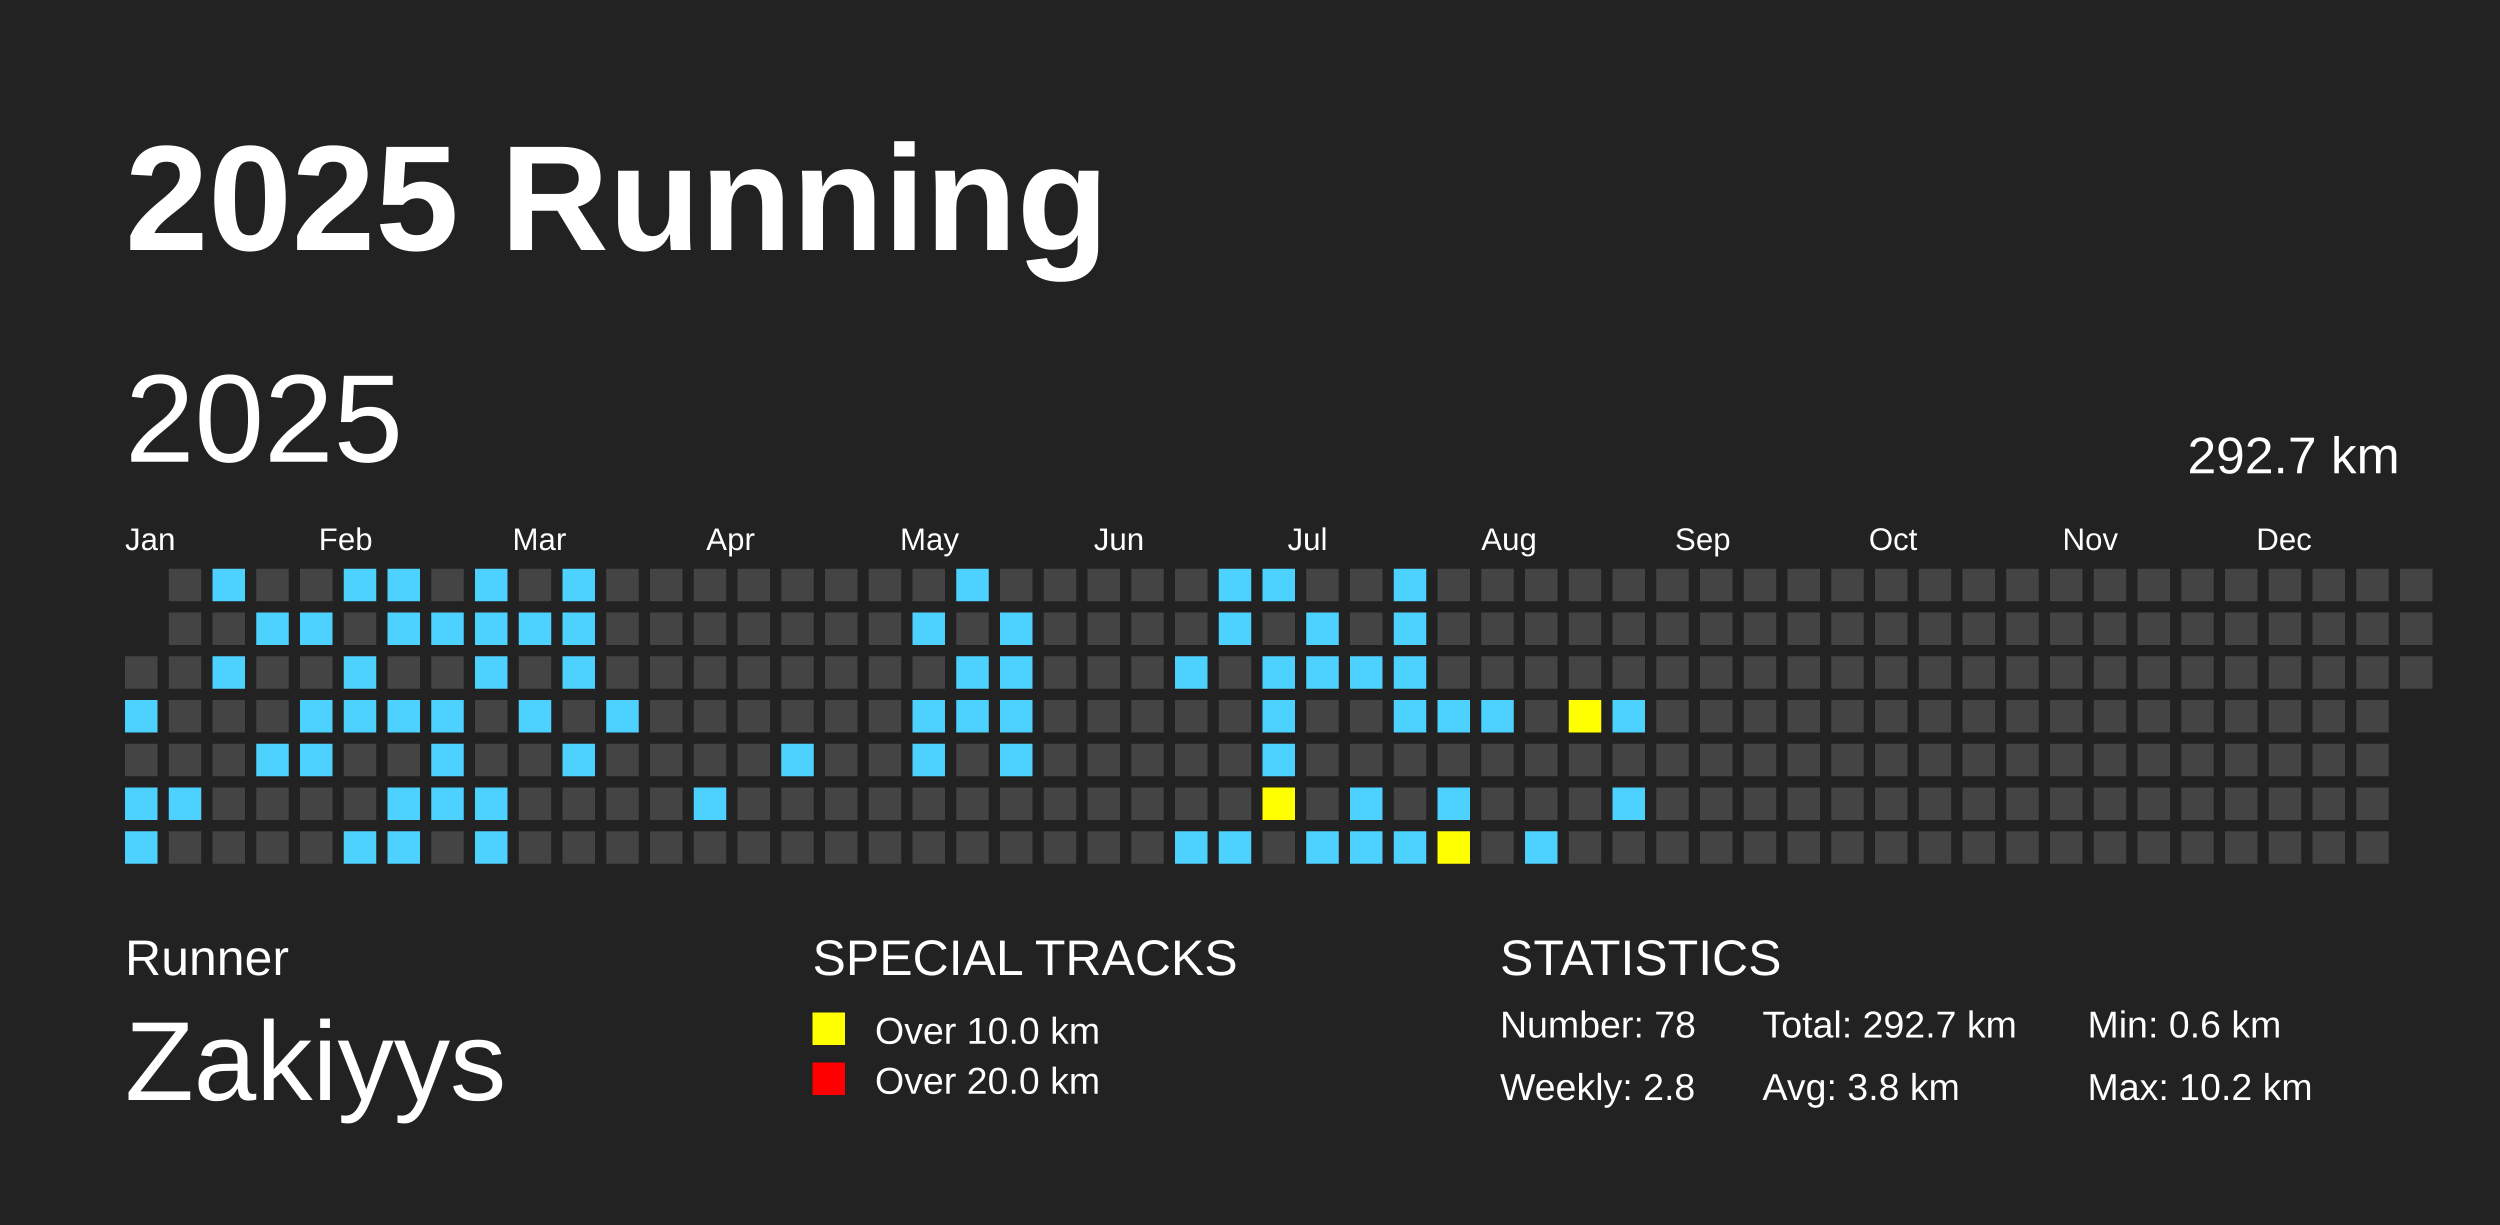
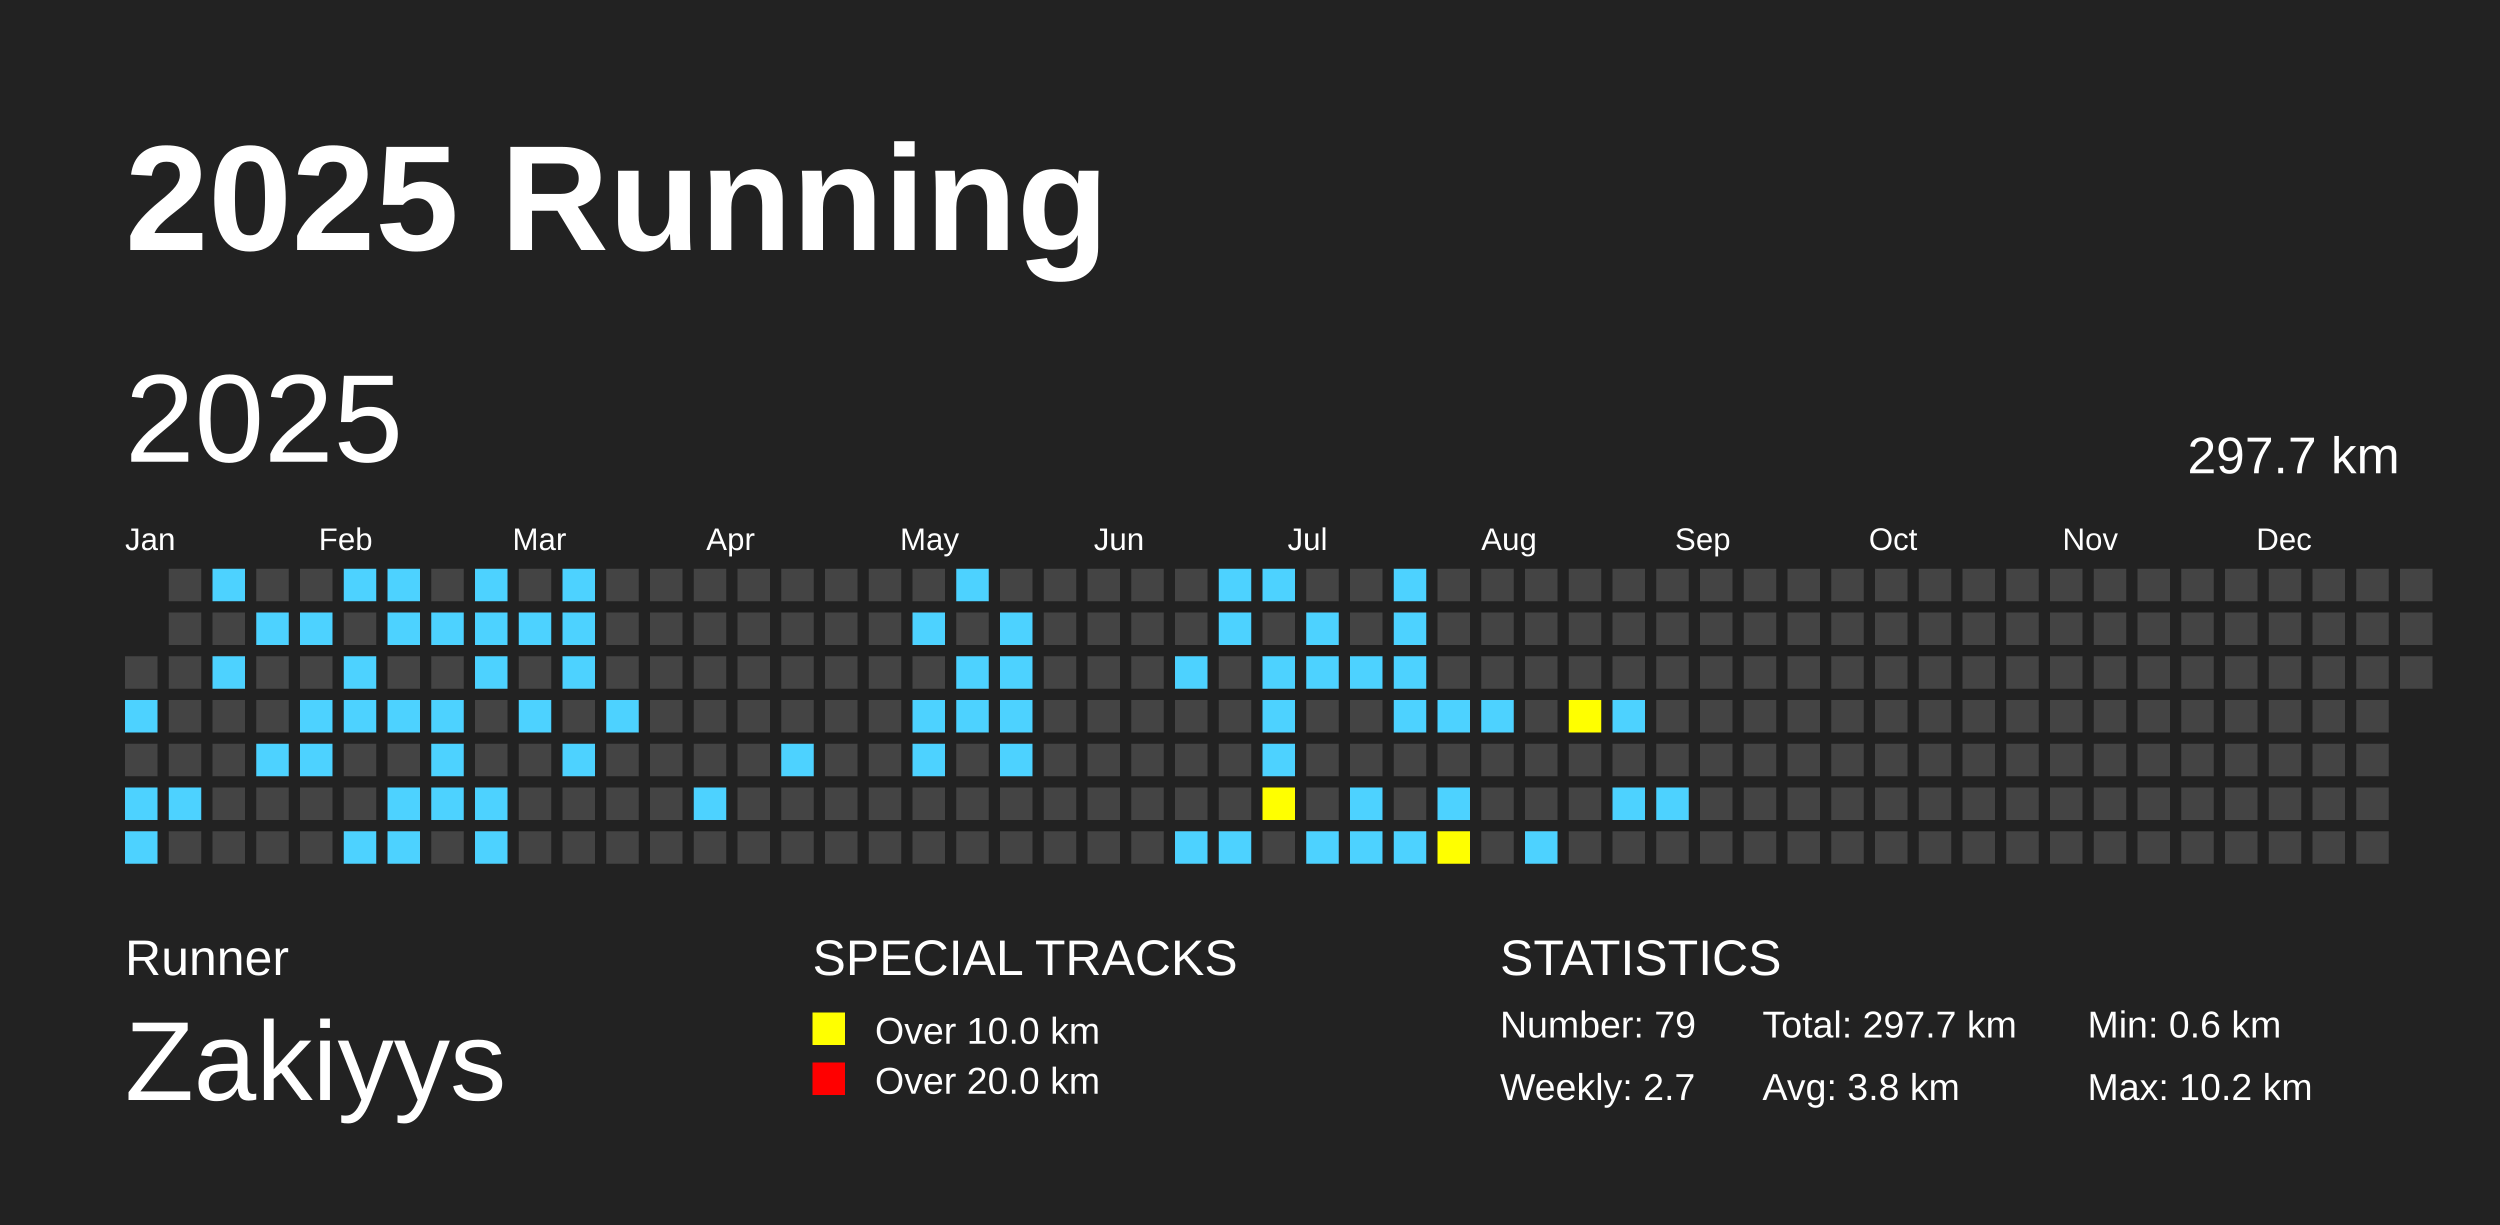
<svg xmlns="http://www.w3.org/2000/svg" baseProfile="full" height="98mm" version="1.1" viewBox="0,0,200,98" width="200mm">
  <defs />
  <rect fill="#222222" height="98" width="200" x="0" y="0" />
  <text fill="#FFFFFF" style="font-size:12px; font-family:Arial; font-weight:bold;" x="10" y="20">2025 Running</text>
  <text fill="#FFFFFF" style="font-size:4px; font-family:Arial" x="10" y="78">Runner</text>
  <text fill="#FFFFFF" style="font-size:9px; font-family:Arial" x="10" y="88">Zakiyys</text>
  <text fill="#FFFFFF" style="font-size:4px; font-family:Arial" x="65" y="78">SPECIAL TRACKS</text>
  <rect fill="yellow" height="2.6" width="2.6" x="65" y="81" />
  <text fill="#FFFFFF" style="font-size:3px; font-family:Arial" x="70" y="83.5">Over 10.0 km</text>
  <rect fill="red" height="2.6" width="2.6" x="65" y="85" />
  <text fill="#FFFFFF" style="font-size:3px; font-family:Arial" x="70" y="87.5">Over 20.0 km</text>
  <text fill="#FFFFFF" style="font-size:4px; font-family:Arial" x="120" y="78">STATISTICS</text>
-   <text fill="#FFFFFF" style="font-size:3px; font-family:Arial" x="120" y="83">Number: 78</text>
-   <text fill="#FFFFFF" style="font-size:3px; font-family:Arial" x="120" y="88">Weekly: 2.8</text>
-   <text fill="#FFFFFF" style="font-size:3px; font-family:Arial" x="141" y="83">Total: 292.7 km</text>
+   <text fill="#FFFFFF" style="font-size:3px; font-family:Arial" x="120" y="83">Number: 79</text>
+   <text fill="#FFFFFF" style="font-size:3px; font-family:Arial" x="120" y="88">Weekly: 2.7</text>
+   <text fill="#FFFFFF" style="font-size:3px; font-family:Arial" x="141" y="83">Total: 297.7 km</text>
  <text fill="#FFFFFF" style="font-size:3px; font-family:Arial" x="141" y="88">Avg: 3.8 km</text>
  <text fill="#FFFFFF" style="font-size:3px; font-family:Arial" x="167" y="83">Min: 0.6 km</text>
  <text fill="#FFFFFF" style="font-size:3px; font-family:Arial" x="167" y="88">Max: 10.2 km</text>
  <text dominant-baseline="hanging" fill="#FFFFFF" style="font-size:10.0px; font-family:Arial;" x="10" y="30">2025</text>
-   <text dominant-baseline="hanging" fill="#FFFFFF" style="font-size:4.125px; font-family:Arial;" x="175" y="35">292.7 km</text>
+   <text dominant-baseline="hanging" fill="#FFFFFF" style="font-size:4.125px; font-family:Arial;" x="175" y="35">297.7 km</text>
  <text fill="#FFFFFF" style="font-size:2.5px; font-family:Arial" x="10.0" y="44">Jan</text>
  <text fill="#FFFFFF" style="font-size:2.5px; font-family:Arial" x="25.5" y="44">Feb</text>
  <text fill="#FFFFFF" style="font-size:2.5px; font-family:Arial" x="41.0" y="44">Mar</text>
  <text fill="#FFFFFF" style="font-size:2.5px; font-family:Arial" x="56.5" y="44">Apr</text>
  <text fill="#FFFFFF" style="font-size:2.5px; font-family:Arial" x="72.0" y="44">May</text>
  <text fill="#FFFFFF" style="font-size:2.5px; font-family:Arial" x="87.5" y="44">Jun</text>
  <text fill="#FFFFFF" style="font-size:2.5px; font-family:Arial" x="103.0" y="44">Jul</text>
  <text fill="#FFFFFF" style="font-size:2.5px; font-family:Arial" x="118.5" y="44">Aug</text>
  <text fill="#FFFFFF" style="font-size:2.5px; font-family:Arial" x="134.0" y="44">Sep</text>
  <text fill="#FFFFFF" style="font-size:2.5px; font-family:Arial" x="149.5" y="44">Oct</text>
  <text fill="#FFFFFF" style="font-size:2.5px; font-family:Arial" x="165.0" y="44">Nov</text>
  <text fill="#FFFFFF" style="font-size:2.5px; font-family:Arial" x="180.5" y="44">Dec</text>
  <rect fill="#444444" height="2.6" width="2.6" x="10.0" y="52.5" />
  <rect fill="#4DD2FF" height="2.6" width="2.6" x="10.0" y="56.0" />
  <rect fill="#444444" height="2.6" width="2.6" x="10.0" y="59.5" />
  <rect fill="#4DD2FF" height="2.6" width="2.6" x="10.0" y="63.0" />
  <rect fill="#4DD2FF" height="2.6" width="2.6" x="10.0" y="66.5" />
  <rect fill="#444444" height="2.6" width="2.6" x="13.5" y="45.5" />
  <rect fill="#444444" height="2.6" width="2.6" x="13.5" y="49.0" />
  <rect fill="#444444" height="2.6" width="2.6" x="13.5" y="52.5" />
  <rect fill="#444444" height="2.6" width="2.6" x="13.5" y="56.0" />
  <rect fill="#444444" height="2.6" width="2.6" x="13.5" y="59.5" />
  <rect fill="#4DD2FF" height="2.6" width="2.6" x="13.5" y="63.0" />
  <rect fill="#444444" height="2.6" width="2.6" x="13.5" y="66.5" />
  <rect fill="#4DD2FF" height="2.6" width="2.6" x="17.0" y="45.5" />
  <rect fill="#444444" height="2.6" width="2.6" x="17.0" y="49.0" />
  <rect fill="#4DD2FF" height="2.6" width="2.6" x="17.0" y="52.5" />
  <rect fill="#444444" height="2.6" width="2.6" x="17.0" y="56.0" />
  <rect fill="#444444" height="2.6" width="2.6" x="17.0" y="59.5" />
  <rect fill="#444444" height="2.6" width="2.6" x="17.0" y="63.0" />
  <rect fill="#444444" height="2.6" width="2.6" x="17.0" y="66.5" />
  <rect fill="#444444" height="2.6" width="2.6" x="20.5" y="45.5" />
  <rect fill="#4DD2FF" height="2.6" width="2.6" x="20.5" y="49.0" />
  <rect fill="#444444" height="2.6" width="2.6" x="20.5" y="52.5" />
  <rect fill="#444444" height="2.6" width="2.6" x="20.5" y="56.0" />
  <rect fill="#4DD2FF" height="2.6" width="2.6" x="20.5" y="59.5" />
  <rect fill="#444444" height="2.6" width="2.6" x="20.5" y="63.0" />
  <rect fill="#444444" height="2.6" width="2.6" x="20.5" y="66.5" />
  <rect fill="#444444" height="2.6" width="2.6" x="24.0" y="45.5" />
  <rect fill="#4DD2FF" height="2.6" width="2.6" x="24.0" y="49.0" />
  <rect fill="#444444" height="2.6" width="2.6" x="24.0" y="52.5" />
  <rect fill="#4DD2FF" height="2.6" width="2.6" x="24.0" y="56.0" />
  <rect fill="#4DD2FF" height="2.6" width="2.6" x="24.0" y="59.5" />
  <rect fill="#444444" height="2.6" width="2.6" x="24.0" y="63.0" />
  <rect fill="#444444" height="2.6" width="2.6" x="24.0" y="66.5" />
  <rect fill="#4DD2FF" height="2.6" width="2.6" x="27.5" y="45.5" />
  <rect fill="#444444" height="2.6" width="2.6" x="27.5" y="49.0" />
  <rect fill="#4DD2FF" height="2.6" width="2.6" x="27.5" y="52.5" />
  <rect fill="#4DD2FF" height="2.6" width="2.6" x="27.5" y="56.0" />
  <rect fill="#444444" height="2.6" width="2.6" x="27.5" y="59.5" />
  <rect fill="#444444" height="2.6" width="2.6" x="27.5" y="63.0" />
  <rect fill="#4DD2FF" height="2.6" width="2.6" x="27.5" y="66.5" />
  <rect fill="#4DD2FF" height="2.6" width="2.6" x="31.0" y="45.5" />
  <rect fill="#4DD2FF" height="2.6" width="2.6" x="31.0" y="49.0" />
  <rect fill="#444444" height="2.6" width="2.6" x="31.0" y="52.5" />
  <rect fill="#4DD2FF" height="2.6" width="2.6" x="31.0" y="56.0" />
  <rect fill="#444444" height="2.6" width="2.6" x="31.0" y="59.5" />
  <rect fill="#4DD2FF" height="2.6" width="2.6" x="31.0" y="63.0" />
  <rect fill="#4DD2FF" height="2.6" width="2.6" x="31.0" y="66.5" />
  <rect fill="#444444" height="2.6" width="2.6" x="34.5" y="45.5" />
  <rect fill="#4DD2FF" height="2.6" width="2.6" x="34.5" y="49.0" />
  <rect fill="#444444" height="2.6" width="2.6" x="34.5" y="52.5" />
  <rect fill="#4DD2FF" height="2.6" width="2.6" x="34.5" y="56.0" />
  <rect fill="#4DD2FF" height="2.6" width="2.6" x="34.5" y="59.5" />
  <rect fill="#4DD2FF" height="2.6" width="2.6" x="34.5" y="63.0" />
  <rect fill="#444444" height="2.6" width="2.6" x="34.5" y="66.5" />
  <rect fill="#4DD2FF" height="2.6" width="2.6" x="38.0" y="45.5" />
  <rect fill="#4DD2FF" height="2.6" width="2.6" x="38.0" y="49.0" />
  <rect fill="#4DD2FF" height="2.6" width="2.6" x="38.0" y="52.5" />
  <rect fill="#444444" height="2.6" width="2.6" x="38.0" y="56.0" />
  <rect fill="#444444" height="2.6" width="2.6" x="38.0" y="59.5" />
  <rect fill="#4DD2FF" height="2.6" width="2.6" x="38.0" y="63.0" />
  <rect fill="#4DD2FF" height="2.6" width="2.6" x="38.0" y="66.5" />
  <rect fill="#444444" height="2.6" width="2.6" x="41.5" y="45.5" />
  <rect fill="#4DD2FF" height="2.6" width="2.6" x="41.5" y="49.0" />
  <rect fill="#444444" height="2.6" width="2.6" x="41.5" y="52.5" />
  <rect fill="#4DD2FF" height="2.6" width="2.6" x="41.5" y="56.0" />
  <rect fill="#444444" height="2.6" width="2.6" x="41.5" y="59.5" />
  <rect fill="#444444" height="2.6" width="2.6" x="41.5" y="63.0" />
  <rect fill="#444444" height="2.6" width="2.6" x="41.5" y="66.5" />
  <rect fill="#4DD2FF" height="2.6" width="2.6" x="45.0" y="45.5" />
  <rect fill="#4DD2FF" height="2.6" width="2.6" x="45.0" y="49.0" />
  <rect fill="#4DD2FF" height="2.6" width="2.6" x="45.0" y="52.5" />
  <rect fill="#444444" height="2.6" width="2.6" x="45.0" y="56.0" />
  <rect fill="#4DD2FF" height="2.6" width="2.6" x="45.0" y="59.5" />
  <rect fill="#444444" height="2.6" width="2.6" x="45.0" y="63.0" />
  <rect fill="#444444" height="2.6" width="2.6" x="45.0" y="66.5" />
  <rect fill="#444444" height="2.6" width="2.6" x="48.5" y="45.5" />
  <rect fill="#444444" height="2.6" width="2.6" x="48.5" y="49.0" />
  <rect fill="#444444" height="2.6" width="2.6" x="48.5" y="52.5" />
  <rect fill="#4DD2FF" height="2.6" width="2.6" x="48.5" y="56.0" />
  <rect fill="#444444" height="2.6" width="2.6" x="48.5" y="59.5" />
  <rect fill="#444444" height="2.6" width="2.6" x="48.5" y="63.0" />
  <rect fill="#444444" height="2.6" width="2.6" x="48.5" y="66.5" />
  <rect fill="#444444" height="2.6" width="2.6" x="52.0" y="45.5" />
  <rect fill="#444444" height="2.6" width="2.6" x="52.0" y="49.0" />
  <rect fill="#444444" height="2.6" width="2.6" x="52.0" y="52.5" />
  <rect fill="#444444" height="2.6" width="2.6" x="52.0" y="56.0" />
  <rect fill="#444444" height="2.6" width="2.6" x="52.0" y="59.5" />
  <rect fill="#444444" height="2.6" width="2.6" x="52.0" y="63.0" />
  <rect fill="#444444" height="2.6" width="2.6" x="52.0" y="66.5" />
  <rect fill="#444444" height="2.6" width="2.6" x="55.5" y="45.5" />
  <rect fill="#444444" height="2.6" width="2.6" x="55.5" y="49.0" />
  <rect fill="#444444" height="2.6" width="2.6" x="55.5" y="52.5" />
  <rect fill="#444444" height="2.6" width="2.6" x="55.5" y="56.0" />
  <rect fill="#444444" height="2.6" width="2.6" x="55.5" y="59.5" />
  <rect fill="#4DD2FF" height="2.6" width="2.6" x="55.5" y="63.0" />
  <rect fill="#444444" height="2.6" width="2.6" x="55.5" y="66.5" />
  <rect fill="#444444" height="2.6" width="2.6" x="59.0" y="45.5" />
  <rect fill="#444444" height="2.6" width="2.6" x="59.0" y="49.0" />
  <rect fill="#444444" height="2.6" width="2.6" x="59.0" y="52.5" />
  <rect fill="#444444" height="2.6" width="2.6" x="59.0" y="56.0" />
  <rect fill="#444444" height="2.6" width="2.6" x="59.0" y="59.5" />
  <rect fill="#444444" height="2.6" width="2.6" x="59.0" y="63.0" />
  <rect fill="#444444" height="2.6" width="2.6" x="59.0" y="66.5" />
  <rect fill="#444444" height="2.6" width="2.6" x="62.5" y="45.5" />
  <rect fill="#444444" height="2.6" width="2.6" x="62.5" y="49.0" />
  <rect fill="#444444" height="2.6" width="2.6" x="62.5" y="52.5" />
  <rect fill="#444444" height="2.6" width="2.6" x="62.5" y="56.0" />
  <rect fill="#4DD2FF" height="2.6" width="2.6" x="62.5" y="59.5" />
  <rect fill="#444444" height="2.6" width="2.6" x="62.5" y="63.0" />
  <rect fill="#444444" height="2.6" width="2.6" x="62.5" y="66.5" />
  <rect fill="#444444" height="2.6" width="2.6" x="66.0" y="45.5" />
  <rect fill="#444444" height="2.6" width="2.6" x="66.0" y="49.0" />
  <rect fill="#444444" height="2.6" width="2.6" x="66.0" y="52.5" />
  <rect fill="#444444" height="2.6" width="2.6" x="66.0" y="56.0" />
  <rect fill="#444444" height="2.6" width="2.6" x="66.0" y="59.5" />
  <rect fill="#444444" height="2.6" width="2.6" x="66.0" y="63.0" />
  <rect fill="#444444" height="2.6" width="2.6" x="66.0" y="66.5" />
  <rect fill="#444444" height="2.6" width="2.6" x="69.5" y="45.5" />
  <rect fill="#444444" height="2.6" width="2.6" x="69.5" y="49.0" />
  <rect fill="#444444" height="2.6" width="2.6" x="69.5" y="52.5" />
  <rect fill="#444444" height="2.6" width="2.6" x="69.5" y="56.0" />
  <rect fill="#444444" height="2.6" width="2.6" x="69.5" y="59.5" />
  <rect fill="#444444" height="2.6" width="2.6" x="69.5" y="63.0" />
  <rect fill="#444444" height="2.6" width="2.6" x="69.5" y="66.5" />
  <rect fill="#444444" height="2.6" width="2.6" x="73.0" y="45.5" />
  <rect fill="#4DD2FF" height="2.6" width="2.6" x="73.0" y="49.0" />
  <rect fill="#444444" height="2.6" width="2.6" x="73.0" y="52.5" />
  <rect fill="#4DD2FF" height="2.6" width="2.6" x="73.0" y="56.0" />
  <rect fill="#4DD2FF" height="2.6" width="2.6" x="73.0" y="59.5" />
  <rect fill="#444444" height="2.6" width="2.6" x="73.0" y="63.0" />
  <rect fill="#444444" height="2.6" width="2.6" x="73.0" y="66.5" />
  <rect fill="#4DD2FF" height="2.6" width="2.6" x="76.5" y="45.5" />
  <rect fill="#444444" height="2.6" width="2.6" x="76.5" y="49.0" />
  <rect fill="#4DD2FF" height="2.6" width="2.6" x="76.5" y="52.5" />
  <rect fill="#4DD2FF" height="2.6" width="2.6" x="76.5" y="56.0" />
  <rect fill="#444444" height="2.6" width="2.6" x="76.5" y="59.5" />
  <rect fill="#444444" height="2.6" width="2.6" x="76.5" y="63.0" />
  <rect fill="#444444" height="2.6" width="2.6" x="76.5" y="66.5" />
  <rect fill="#444444" height="2.6" width="2.6" x="80.0" y="45.5" />
  <rect fill="#4DD2FF" height="2.6" width="2.6" x="80.0" y="49.0" />
  <rect fill="#4DD2FF" height="2.6" width="2.6" x="80.0" y="52.5" />
  <rect fill="#4DD2FF" height="2.6" width="2.6" x="80.0" y="56.0" />
  <rect fill="#4DD2FF" height="2.6" width="2.6" x="80.0" y="59.5" />
  <rect fill="#444444" height="2.6" width="2.6" x="80.0" y="63.0" />
  <rect fill="#444444" height="2.6" width="2.6" x="80.0" y="66.5" />
  <rect fill="#444444" height="2.6" width="2.6" x="83.5" y="45.5" />
  <rect fill="#444444" height="2.6" width="2.6" x="83.5" y="49.0" />
  <rect fill="#444444" height="2.6" width="2.6" x="83.5" y="52.5" />
  <rect fill="#444444" height="2.6" width="2.6" x="83.5" y="56.0" />
  <rect fill="#444444" height="2.6" width="2.6" x="83.5" y="59.5" />
  <rect fill="#444444" height="2.6" width="2.6" x="83.5" y="63.0" />
  <rect fill="#444444" height="2.6" width="2.6" x="83.5" y="66.5" />
  <rect fill="#444444" height="2.6" width="2.6" x="87.0" y="45.5" />
  <rect fill="#444444" height="2.6" width="2.6" x="87.0" y="49.0" />
  <rect fill="#444444" height="2.6" width="2.6" x="87.0" y="52.5" />
  <rect fill="#444444" height="2.6" width="2.6" x="87.0" y="56.0" />
  <rect fill="#444444" height="2.6" width="2.6" x="87.0" y="59.5" />
  <rect fill="#444444" height="2.6" width="2.6" x="87.0" y="63.0" />
  <rect fill="#444444" height="2.6" width="2.6" x="87.0" y="66.5" />
  <rect fill="#444444" height="2.6" width="2.6" x="90.5" y="45.5" />
  <rect fill="#444444" height="2.6" width="2.6" x="90.5" y="49.0" />
  <rect fill="#444444" height="2.6" width="2.6" x="90.5" y="52.5" />
  <rect fill="#444444" height="2.6" width="2.6" x="90.5" y="56.0" />
  <rect fill="#444444" height="2.6" width="2.6" x="90.5" y="59.5" />
  <rect fill="#444444" height="2.6" width="2.6" x="90.5" y="63.0" />
  <rect fill="#444444" height="2.6" width="2.6" x="90.5" y="66.5" />
  <rect fill="#444444" height="2.6" width="2.6" x="94.0" y="45.5" />
  <rect fill="#444444" height="2.6" width="2.6" x="94.0" y="49.0" />
  <rect fill="#4DD2FF" height="2.6" width="2.6" x="94.0" y="52.5" />
  <rect fill="#444444" height="2.6" width="2.6" x="94.0" y="56.0" />
  <rect fill="#444444" height="2.6" width="2.6" x="94.0" y="59.5" />
  <rect fill="#444444" height="2.6" width="2.6" x="94.0" y="63.0" />
  <rect fill="#4DD2FF" height="2.6" width="2.6" x="94.0" y="66.5" />
  <rect fill="#4DD2FF" height="2.6" width="2.6" x="97.5" y="45.5" />
  <rect fill="#4DD2FF" height="2.6" width="2.6" x="97.5" y="49.0" />
  <rect fill="#444444" height="2.6" width="2.6" x="97.5" y="52.5" />
  <rect fill="#444444" height="2.6" width="2.6" x="97.5" y="56.0" />
  <rect fill="#444444" height="2.6" width="2.6" x="97.5" y="59.5" />
  <rect fill="#444444" height="2.6" width="2.6" x="97.5" y="63.0" />
  <rect fill="#4DD2FF" height="2.6" width="2.6" x="97.5" y="66.5" />
  <rect fill="#4DD2FF" height="2.6" width="2.6" x="101.0" y="45.5" />
  <rect fill="#444444" height="2.6" width="2.6" x="101.0" y="49.0" />
  <rect fill="#4DD2FF" height="2.6" width="2.6" x="101.0" y="52.5" />
  <rect fill="#4DD2FF" height="2.6" width="2.6" x="101.0" y="56.0" />
  <rect fill="#4DD2FF" height="2.6" width="2.6" x="101.0" y="59.5" />
  <rect fill="yellow" height="2.6" width="2.6" x="101.0" y="63.0" />
  <rect fill="#444444" height="2.6" width="2.6" x="101.0" y="66.5" />
  <rect fill="#444444" height="2.6" width="2.6" x="104.5" y="45.5" />
  <rect fill="#4DD2FF" height="2.6" width="2.6" x="104.5" y="49.0" />
  <rect fill="#4DD2FF" height="2.6" width="2.6" x="104.5" y="52.5" />
  <rect fill="#444444" height="2.6" width="2.6" x="104.5" y="56.0" />
  <rect fill="#444444" height="2.6" width="2.6" x="104.5" y="59.5" />
  <rect fill="#444444" height="2.6" width="2.6" x="104.5" y="63.0" />
  <rect fill="#4DD2FF" height="2.6" width="2.6" x="104.5" y="66.5" />
  <rect fill="#444444" height="2.6" width="2.6" x="108.0" y="45.5" />
  <rect fill="#444444" height="2.6" width="2.6" x="108.0" y="49.0" />
  <rect fill="#4DD2FF" height="2.6" width="2.6" x="108.0" y="52.5" />
  <rect fill="#444444" height="2.6" width="2.6" x="108.0" y="56.0" />
  <rect fill="#444444" height="2.6" width="2.6" x="108.0" y="59.5" />
  <rect fill="#4DD2FF" height="2.6" width="2.6" x="108.0" y="63.0" />
  <rect fill="#4DD2FF" height="2.6" width="2.6" x="108.0" y="66.5" />
  <rect fill="#4DD2FF" height="2.6" width="2.6" x="111.5" y="45.5" />
  <rect fill="#4DD2FF" height="2.6" width="2.6" x="111.5" y="49.0" />
  <rect fill="#4DD2FF" height="2.6" width="2.6" x="111.5" y="52.5" />
  <rect fill="#4DD2FF" height="2.6" width="2.6" x="111.5" y="56.0" />
  <rect fill="#444444" height="2.6" width="2.6" x="111.5" y="59.5" />
  <rect fill="#444444" height="2.6" width="2.6" x="111.5" y="63.0" />
  <rect fill="#4DD2FF" height="2.6" width="2.6" x="111.5" y="66.5" />
  <rect fill="#444444" height="2.6" width="2.6" x="115.0" y="45.5" />
  <rect fill="#444444" height="2.6" width="2.6" x="115.0" y="49.0" />
  <rect fill="#444444" height="2.6" width="2.6" x="115.0" y="52.5" />
  <rect fill="#4DD2FF" height="2.6" width="2.6" x="115.0" y="56.0" />
  <rect fill="#444444" height="2.6" width="2.6" x="115.0" y="59.5" />
  <rect fill="#4DD2FF" height="2.6" width="2.6" x="115.0" y="63.0" />
  <rect fill="yellow" height="2.6" width="2.6" x="115.0" y="66.5" />
  <rect fill="#444444" height="2.6" width="2.6" x="118.5" y="45.5" />
  <rect fill="#444444" height="2.6" width="2.6" x="118.5" y="49.0" />
  <rect fill="#444444" height="2.6" width="2.6" x="118.5" y="52.5" />
  <rect fill="#4DD2FF" height="2.6" width="2.6" x="118.5" y="56.0" />
  <rect fill="#444444" height="2.6" width="2.6" x="118.5" y="59.5" />
  <rect fill="#444444" height="2.6" width="2.6" x="118.5" y="63.0" />
  <rect fill="#444444" height="2.6" width="2.6" x="118.5" y="66.5" />
  <rect fill="#444444" height="2.6" width="2.6" x="122.0" y="45.5" />
  <rect fill="#444444" height="2.6" width="2.6" x="122.0" y="49.0" />
  <rect fill="#444444" height="2.6" width="2.6" x="122.0" y="52.5" />
  <rect fill="#444444" height="2.6" width="2.6" x="122.0" y="56.0" />
  <rect fill="#444444" height="2.6" width="2.6" x="122.0" y="59.5" />
  <rect fill="#444444" height="2.6" width="2.6" x="122.0" y="63.0" />
  <rect fill="#4DD2FF" height="2.6" width="2.6" x="122.0" y="66.5" />
  <rect fill="#444444" height="2.6" width="2.6" x="125.5" y="45.5" />
  <rect fill="#444444" height="2.6" width="2.6" x="125.5" y="49.0" />
  <rect fill="#444444" height="2.6" width="2.6" x="125.5" y="52.5" />
  <rect fill="yellow" height="2.6" width="2.6" x="125.5" y="56.0" />
  <rect fill="#444444" height="2.6" width="2.6" x="125.5" y="59.5" />
  <rect fill="#444444" height="2.6" width="2.6" x="125.5" y="63.0" />
  <rect fill="#444444" height="2.6" width="2.6" x="125.5" y="66.5" />
  <rect fill="#444444" height="2.6" width="2.6" x="129.0" y="45.5" />
  <rect fill="#444444" height="2.6" width="2.6" x="129.0" y="49.0" />
  <rect fill="#444444" height="2.6" width="2.6" x="129.0" y="52.5" />
  <rect fill="#4DD2FF" height="2.6" width="2.6" x="129.0" y="56.0" />
  <rect fill="#444444" height="2.6" width="2.6" x="129.0" y="59.5" />
  <rect fill="#4DD2FF" height="2.6" width="2.6" x="129.0" y="63.0" />
  <rect fill="#444444" height="2.6" width="2.6" x="129.0" y="66.5" />
  <rect fill="#444444" height="2.6" width="2.6" x="132.5" y="45.5" />
  <rect fill="#444444" height="2.6" width="2.6" x="132.5" y="49.0" />
  <rect fill="#444444" height="2.6" width="2.6" x="132.5" y="52.5" />
  <rect fill="#444444" height="2.6" width="2.6" x="132.5" y="56.0" />
  <rect fill="#444444" height="2.6" width="2.6" x="132.5" y="59.5" />
-   <rect fill="#444444" height="2.6" width="2.6" x="132.5" y="63.0" />
+   <rect fill="#4DD2FF" height="2.6" width="2.6" x="132.5" y="63.0" />
  <rect fill="#444444" height="2.6" width="2.6" x="132.5" y="66.5" />
  <rect fill="#444444" height="2.6" width="2.6" x="136.0" y="45.5" />
  <rect fill="#444444" height="2.6" width="2.6" x="136.0" y="49.0" />
  <rect fill="#444444" height="2.6" width="2.6" x="136.0" y="52.5" />
  <rect fill="#444444" height="2.6" width="2.6" x="136.0" y="56.0" />
  <rect fill="#444444" height="2.6" width="2.6" x="136.0" y="59.5" />
  <rect fill="#444444" height="2.6" width="2.6" x="136.0" y="63.0" />
  <rect fill="#444444" height="2.6" width="2.6" x="136.0" y="66.5" />
  <rect fill="#444444" height="2.6" width="2.6" x="139.5" y="45.5" />
  <rect fill="#444444" height="2.6" width="2.6" x="139.5" y="49.0" />
  <rect fill="#444444" height="2.6" width="2.6" x="139.5" y="52.5" />
  <rect fill="#444444" height="2.6" width="2.6" x="139.5" y="56.0" />
  <rect fill="#444444" height="2.6" width="2.6" x="139.5" y="59.5" />
  <rect fill="#444444" height="2.6" width="2.6" x="139.5" y="63.0" />
  <rect fill="#444444" height="2.6" width="2.6" x="139.5" y="66.5" />
  <rect fill="#444444" height="2.6" width="2.6" x="143.0" y="45.5" />
  <rect fill="#444444" height="2.6" width="2.6" x="143.0" y="49.0" />
  <rect fill="#444444" height="2.6" width="2.6" x="143.0" y="52.5" />
  <rect fill="#444444" height="2.6" width="2.6" x="143.0" y="56.0" />
  <rect fill="#444444" height="2.6" width="2.6" x="143.0" y="59.5" />
  <rect fill="#444444" height="2.6" width="2.6" x="143.0" y="63.0" />
  <rect fill="#444444" height="2.6" width="2.6" x="143.0" y="66.5" />
  <rect fill="#444444" height="2.6" width="2.6" x="146.5" y="45.5" />
  <rect fill="#444444" height="2.6" width="2.6" x="146.5" y="49.0" />
  <rect fill="#444444" height="2.6" width="2.6" x="146.5" y="52.5" />
  <rect fill="#444444" height="2.6" width="2.6" x="146.5" y="56.0" />
  <rect fill="#444444" height="2.6" width="2.6" x="146.5" y="59.5" />
  <rect fill="#444444" height="2.6" width="2.6" x="146.5" y="63.0" />
  <rect fill="#444444" height="2.6" width="2.6" x="146.5" y="66.5" />
  <rect fill="#444444" height="2.6" width="2.6" x="150.0" y="45.5" />
  <rect fill="#444444" height="2.6" width="2.6" x="150.0" y="49.0" />
  <rect fill="#444444" height="2.6" width="2.6" x="150.0" y="52.5" />
  <rect fill="#444444" height="2.6" width="2.6" x="150.0" y="56.0" />
  <rect fill="#444444" height="2.6" width="2.6" x="150.0" y="59.5" />
  <rect fill="#444444" height="2.6" width="2.6" x="150.0" y="63.0" />
  <rect fill="#444444" height="2.6" width="2.6" x="150.0" y="66.5" />
  <rect fill="#444444" height="2.6" width="2.6" x="153.5" y="45.5" />
  <rect fill="#444444" height="2.6" width="2.6" x="153.5" y="49.0" />
  <rect fill="#444444" height="2.6" width="2.6" x="153.5" y="52.5" />
  <rect fill="#444444" height="2.6" width="2.6" x="153.5" y="56.0" />
  <rect fill="#444444" height="2.6" width="2.6" x="153.5" y="59.5" />
  <rect fill="#444444" height="2.6" width="2.6" x="153.5" y="63.0" />
  <rect fill="#444444" height="2.6" width="2.6" x="153.5" y="66.5" />
  <rect fill="#444444" height="2.6" width="2.6" x="157.0" y="45.5" />
  <rect fill="#444444" height="2.6" width="2.6" x="157.0" y="49.0" />
  <rect fill="#444444" height="2.6" width="2.6" x="157.0" y="52.5" />
  <rect fill="#444444" height="2.6" width="2.6" x="157.0" y="56.0" />
  <rect fill="#444444" height="2.6" width="2.6" x="157.0" y="59.5" />
  <rect fill="#444444" height="2.6" width="2.6" x="157.0" y="63.0" />
  <rect fill="#444444" height="2.6" width="2.6" x="157.0" y="66.5" />
  <rect fill="#444444" height="2.6" width="2.6" x="160.5" y="45.5" />
  <rect fill="#444444" height="2.6" width="2.6" x="160.5" y="49.0" />
  <rect fill="#444444" height="2.6" width="2.6" x="160.5" y="52.5" />
  <rect fill="#444444" height="2.6" width="2.6" x="160.5" y="56.0" />
  <rect fill="#444444" height="2.6" width="2.6" x="160.5" y="59.5" />
  <rect fill="#444444" height="2.6" width="2.6" x="160.5" y="63.0" />
  <rect fill="#444444" height="2.6" width="2.6" x="160.5" y="66.5" />
  <rect fill="#444444" height="2.6" width="2.6" x="164.0" y="45.5" />
  <rect fill="#444444" height="2.6" width="2.6" x="164.0" y="49.0" />
  <rect fill="#444444" height="2.6" width="2.6" x="164.0" y="52.5" />
  <rect fill="#444444" height="2.6" width="2.6" x="164.0" y="56.0" />
  <rect fill="#444444" height="2.6" width="2.6" x="164.0" y="59.5" />
  <rect fill="#444444" height="2.6" width="2.6" x="164.0" y="63.0" />
  <rect fill="#444444" height="2.6" width="2.6" x="164.0" y="66.5" />
  <rect fill="#444444" height="2.6" width="2.6" x="167.5" y="45.5" />
  <rect fill="#444444" height="2.6" width="2.6" x="167.5" y="49.0" />
  <rect fill="#444444" height="2.6" width="2.6" x="167.5" y="52.5" />
  <rect fill="#444444" height="2.6" width="2.6" x="167.5" y="56.0" />
  <rect fill="#444444" height="2.6" width="2.6" x="167.5" y="59.5" />
  <rect fill="#444444" height="2.6" width="2.6" x="167.5" y="63.0" />
  <rect fill="#444444" height="2.6" width="2.6" x="167.5" y="66.5" />
  <rect fill="#444444" height="2.6" width="2.6" x="171.0" y="45.5" />
  <rect fill="#444444" height="2.6" width="2.6" x="171.0" y="49.0" />
  <rect fill="#444444" height="2.6" width="2.6" x="171.0" y="52.5" />
  <rect fill="#444444" height="2.6" width="2.6" x="171.0" y="56.0" />
  <rect fill="#444444" height="2.6" width="2.6" x="171.0" y="59.5" />
  <rect fill="#444444" height="2.6" width="2.6" x="171.0" y="63.0" />
  <rect fill="#444444" height="2.6" width="2.6" x="171.0" y="66.5" />
  <rect fill="#444444" height="2.6" width="2.6" x="174.5" y="45.5" />
  <rect fill="#444444" height="2.6" width="2.6" x="174.5" y="49.0" />
  <rect fill="#444444" height="2.6" width="2.6" x="174.5" y="52.5" />
  <rect fill="#444444" height="2.6" width="2.6" x="174.5" y="56.0" />
  <rect fill="#444444" height="2.6" width="2.6" x="174.5" y="59.5" />
  <rect fill="#444444" height="2.6" width="2.6" x="174.5" y="63.0" />
  <rect fill="#444444" height="2.6" width="2.6" x="174.5" y="66.5" />
  <rect fill="#444444" height="2.6" width="2.6" x="178.0" y="45.5" />
  <rect fill="#444444" height="2.6" width="2.6" x="178.0" y="49.0" />
  <rect fill="#444444" height="2.6" width="2.6" x="178.0" y="52.5" />
  <rect fill="#444444" height="2.6" width="2.6" x="178.0" y="56.0" />
  <rect fill="#444444" height="2.6" width="2.6" x="178.0" y="59.5" />
  <rect fill="#444444" height="2.6" width="2.6" x="178.0" y="63.0" />
  <rect fill="#444444" height="2.6" width="2.6" x="178.0" y="66.5" />
  <rect fill="#444444" height="2.6" width="2.6" x="181.5" y="45.5" />
  <rect fill="#444444" height="2.6" width="2.6" x="181.5" y="49.0" />
  <rect fill="#444444" height="2.6" width="2.6" x="181.5" y="52.5" />
  <rect fill="#444444" height="2.6" width="2.6" x="181.5" y="56.0" />
  <rect fill="#444444" height="2.6" width="2.6" x="181.5" y="59.5" />
  <rect fill="#444444" height="2.6" width="2.6" x="181.5" y="63.0" />
  <rect fill="#444444" height="2.6" width="2.6" x="181.5" y="66.5" />
  <rect fill="#444444" height="2.6" width="2.6" x="185.0" y="45.5" />
  <rect fill="#444444" height="2.6" width="2.6" x="185.0" y="49.0" />
  <rect fill="#444444" height="2.6" width="2.6" x="185.0" y="52.5" />
  <rect fill="#444444" height="2.6" width="2.6" x="185.0" y="56.0" />
  <rect fill="#444444" height="2.6" width="2.6" x="185.0" y="59.5" />
  <rect fill="#444444" height="2.6" width="2.6" x="185.0" y="63.0" />
  <rect fill="#444444" height="2.6" width="2.6" x="185.0" y="66.5" />
  <rect fill="#444444" height="2.6" width="2.6" x="188.5" y="45.5" />
  <rect fill="#444444" height="2.6" width="2.6" x="188.5" y="49.0" />
  <rect fill="#444444" height="2.6" width="2.6" x="188.5" y="52.5" />
  <rect fill="#444444" height="2.6" width="2.6" x="188.5" y="56.0" />
  <rect fill="#444444" height="2.6" width="2.6" x="188.5" y="59.5" />
  <rect fill="#444444" height="2.6" width="2.6" x="188.5" y="63.0" />
  <rect fill="#444444" height="2.6" width="2.6" x="188.5" y="66.5" />
  <rect fill="#444444" height="2.6" width="2.6" x="192.0" y="45.5" />
  <rect fill="#444444" height="2.6" width="2.6" x="192.0" y="49.0" />
  <rect fill="#444444" height="2.6" width="2.6" x="192.0" y="52.5" />
</svg>
